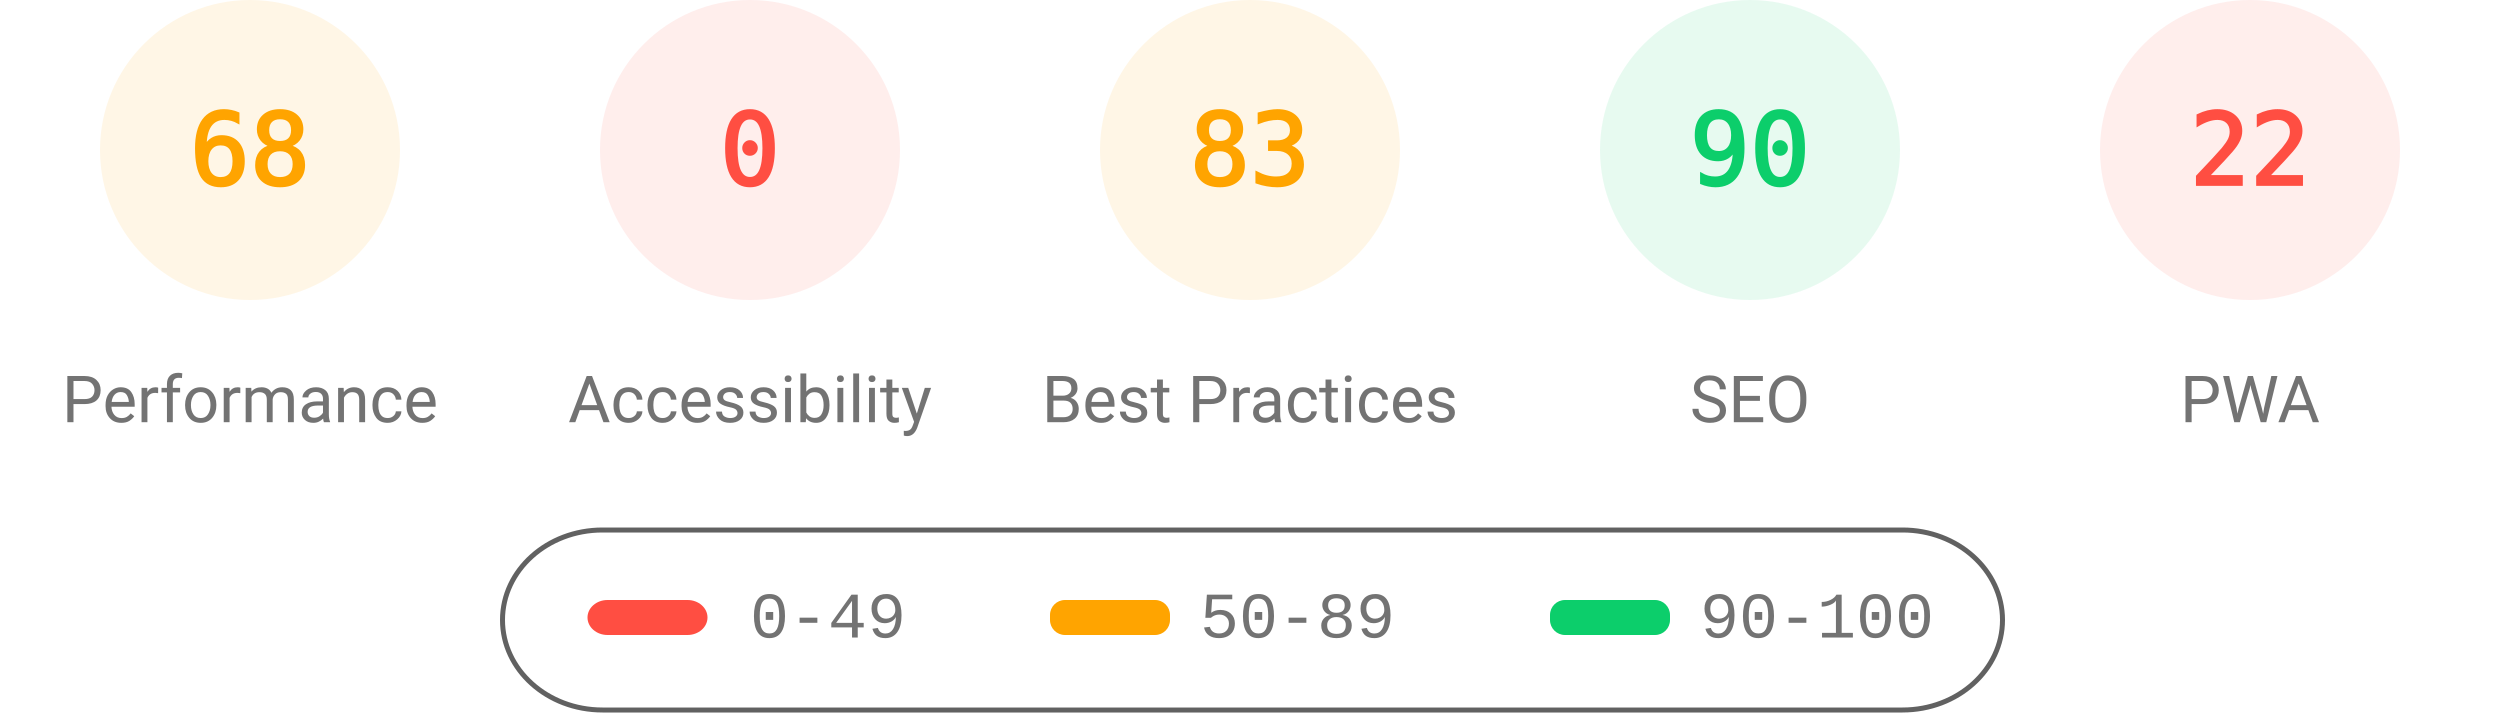
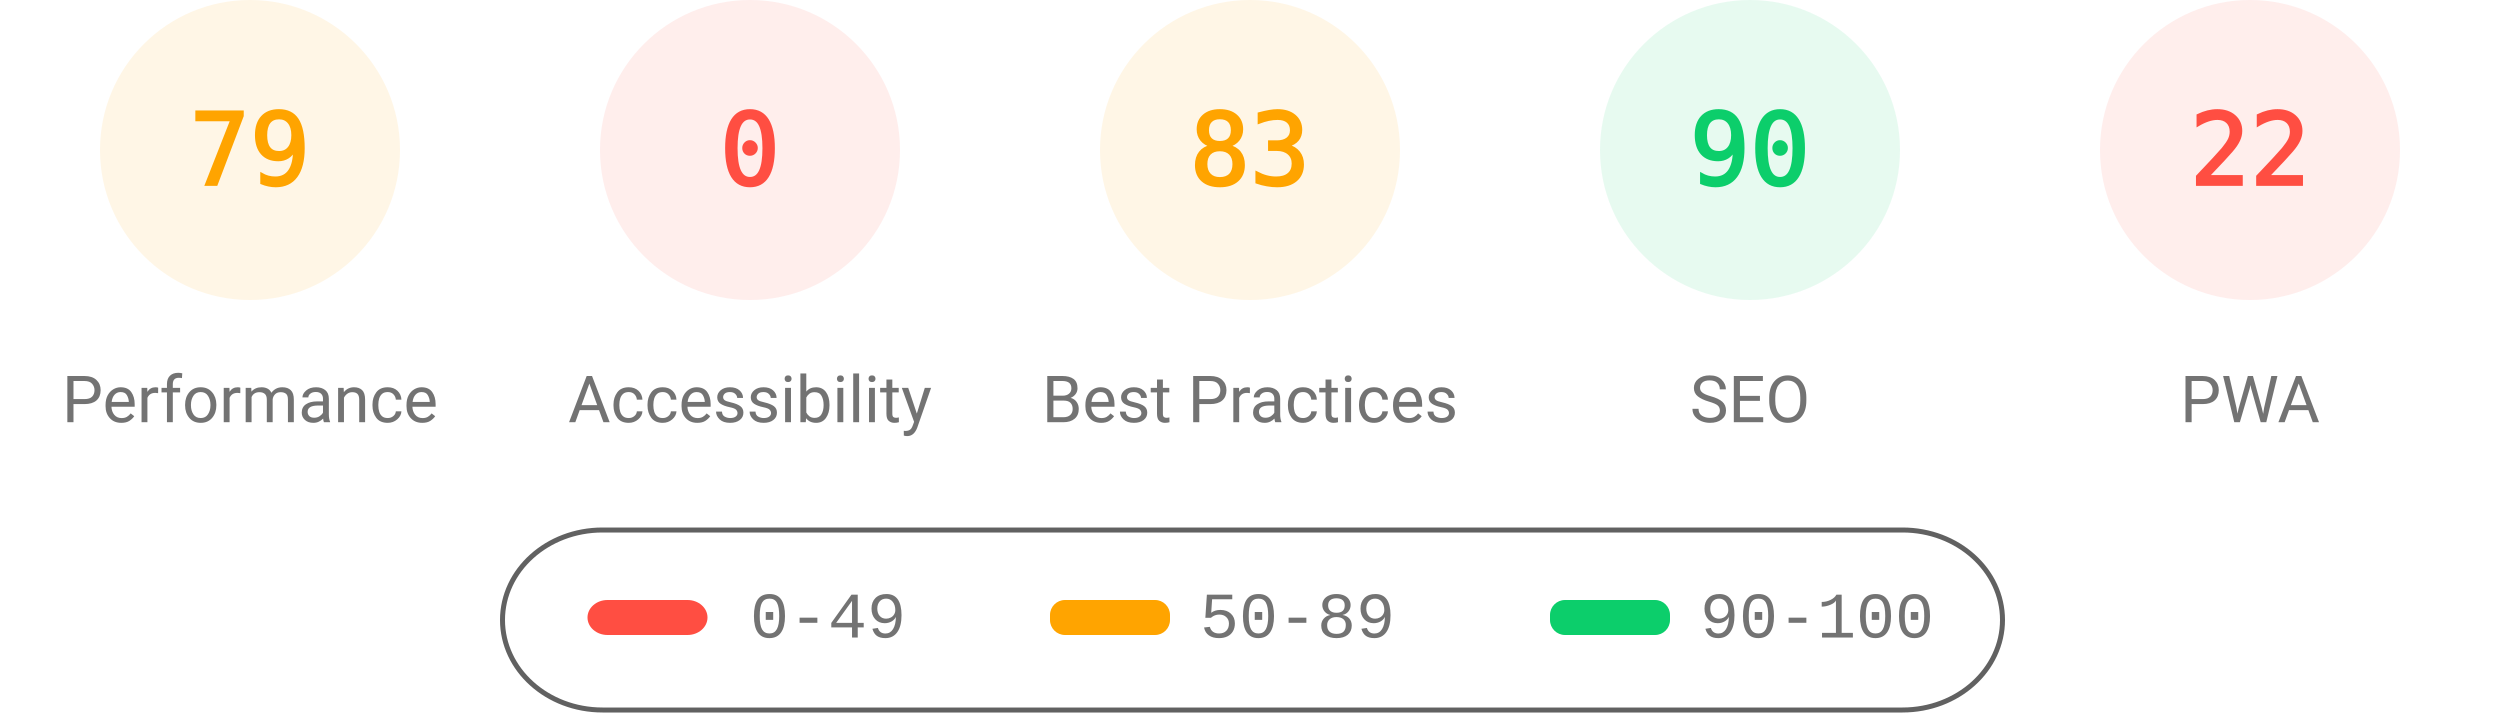
<svg xmlns="http://www.w3.org/2000/svg" fill="none" width="1000" height="285">
  <style>.gauge-base{opacity:.1}.gauge-arc{fill:none;animation-delay:250ms;stroke-linecap:round;transform:rotate(-90deg);transform-origin:100px 60px;animation:load-gauge 1s ease forwards}.guage-text{font-size:40px;font-family:monospace;text-align:center}.guage-red{color:#ff4e42;fill:#ff4e42;stroke:#ff4e42}.guage-orange{color:#ffa400;fill:#ffa400;stroke:#ffa400}.guage-green{color:#0cce6b;fill:#0cce6b;stroke:#0cce6b}.guage-undefined{color:#5c5c5c;fill:#5c5c5c;stroke:#5c5c5c}.guage-title{color:#737373;fill:#737373;stroke:none;font-size:26px;line-height:26px;font-family:Roboto,Halvetica,Arial,sans-serif}@keyframes load-gauge{from{stroke-dasharray:0 352.858}}</style>
  <svg class="guage-div guage-perf guage-orange" viewBox="0 0 200 200" width="200" height="200">
    <circle class="gauge-base" r="56" cx="100" cy="60" stroke-width="8" />
-     <circle class="gauge-arc guage-arc-1" r="56" cx="100" cy="60" stroke-width="8" style="stroke-dasharray:239.263,351.858" />
-     <text class="guage-text" x="100" y="60" alignment-baseline="central" dominant-baseline="central" text-anchor="middle">68</text>
+     <circle class="gauge-arc guage-arc-1" r="56" cx="100" cy="60" stroke-width="8" style="stroke-dasharray:277.968,351.858" />
+     <text class="guage-text" x="100" y="60" alignment-baseline="central" dominant-baseline="central" text-anchor="middle">79</text>
    <text class="guage-title" x="100" y="160" alignment-baseline="central" dominant-baseline="central" text-anchor="middle">Performance</text>
  </svg>
  <svg class="guage-div guage-acc guage-red" viewBox="0 0 200 200" width="200" height="200" x="200">
    <circle class="gauge-base" r="56" cx="100" cy="60" stroke-width="8" />
    <circle class="gauge-arc guage-arc-2" r="56" cx="100" cy="60" stroke-width="8" style="stroke-dasharray:0,351.858" />
    <text class="guage-text" x="100" y="60" alignment-baseline="central" dominant-baseline="central" text-anchor="middle">0</text>
    <text class="guage-title" x="100" y="160" alignment-baseline="central" dominant-baseline="central" text-anchor="middle">Accessibility</text>
  </svg>
  <svg class="guage-div guage-best guage-orange" viewBox="0 0 200 200" width="200" height="200" x="400">
    <circle class="gauge-base" r="56" cx="100" cy="60" stroke-width="8" />
    <circle class="gauge-arc guage-arc-3" r="56" cx="100" cy="60" stroke-width="8" style="stroke-dasharray:292.042,351.858" />
    <text class="guage-text" x="100" y="60" alignment-baseline="central" dominant-baseline="central" text-anchor="middle">83</text>
    <text class="guage-title" x="100" y="160" alignment-baseline="central" dominant-baseline="central" text-anchor="middle">Best Practices</text>
  </svg>
  <svg class="guage-div guage-seo guage-green" viewBox="0 0 200 200" width="200" height="200" x="600">
    <circle class="gauge-base" r="56" cx="100" cy="60" stroke-width="8" />
    <circle class="gauge-arc guage-arc-4" r="56" cx="100" cy="60" stroke-width="8" style="stroke-dasharray:316.672,351.858" />
    <text class="guage-text" x="100" y="60" alignment-baseline="central" dominant-baseline="central" text-anchor="middle">90</text>
    <text class="guage-title" x="100" y="160" alignment-baseline="central" dominant-baseline="central" text-anchor="middle">SEO</text>
  </svg>
  <svg class="guage-div guage-pwa guage-red" viewBox="0 0 200 200" width="200" height="200" x="800">
    <circle class="gauge-base" r="56" cx="100" cy="60" stroke-width="8" />
    <circle class="gauge-arc guage-arc-4" r="56" cx="100" cy="60" stroke-width="8" style="stroke-dasharray:77.409,351.858" />
    <text class="guage-text" x="100" y="60" alignment-baseline="central" dominant-baseline="central" text-anchor="middle">22</text>
    <text class="guage-title" x="100" y="160" alignment-baseline="central" dominant-baseline="central" text-anchor="middle">PWA</text>
  </svg>
  <svg width="604" height="76" x="200" y="210">
    <path fill="none" id="canvas_background" d="M-1-1h604v80H-1z" />
    <rect fill-opacity="0" stroke="#616161" stroke-width="2" rx="40" id="svg_2" height="72" width="600" y="2" x="1" fill="#000" />
    <rect stroke="#000" rx="8" id="svg_3" height="14" width="48" y="30" x="35" stroke-opacity="null" stroke-width="0" fill="#ff4e42" />
    <rect stroke="#000" rx="6" id="svg_4" height="14" width="48" y="30" x="220" stroke-opacity="null" stroke-width="0" fill="#ffa400" />
    <rect stroke="#000" rx="6" id="svg_5" height="14" width="48" y="30" x="420" stroke-opacity="null" stroke-width="0" fill="#0cce6b" />
    <text xml:space="preserve" text-anchor="start" font-family="'Courier New', Courier, monospace" font-size="26" id="svg_6" y="45" x="100" stroke-opacity="null" stroke-width="0" stroke="#000" fill="#737373">0-49</text>
    <text xml:space="preserve" text-anchor="start" font-family="'Courier New', Courier, monospace" font-size="26" id="svg_7" y="45" x="280" stroke-opacity="null" stroke-width="0" stroke="#000" fill="#737373">50-89</text>
    <text xml:space="preserve" text-anchor="start" font-family="'Courier New', Courier, monospace" font-size="26" id="svg_8" y="45" x="480" stroke-opacity="null" stroke-width="0" stroke="#000" fill="#737373">90-100</text>
  </svg>
</svg>
